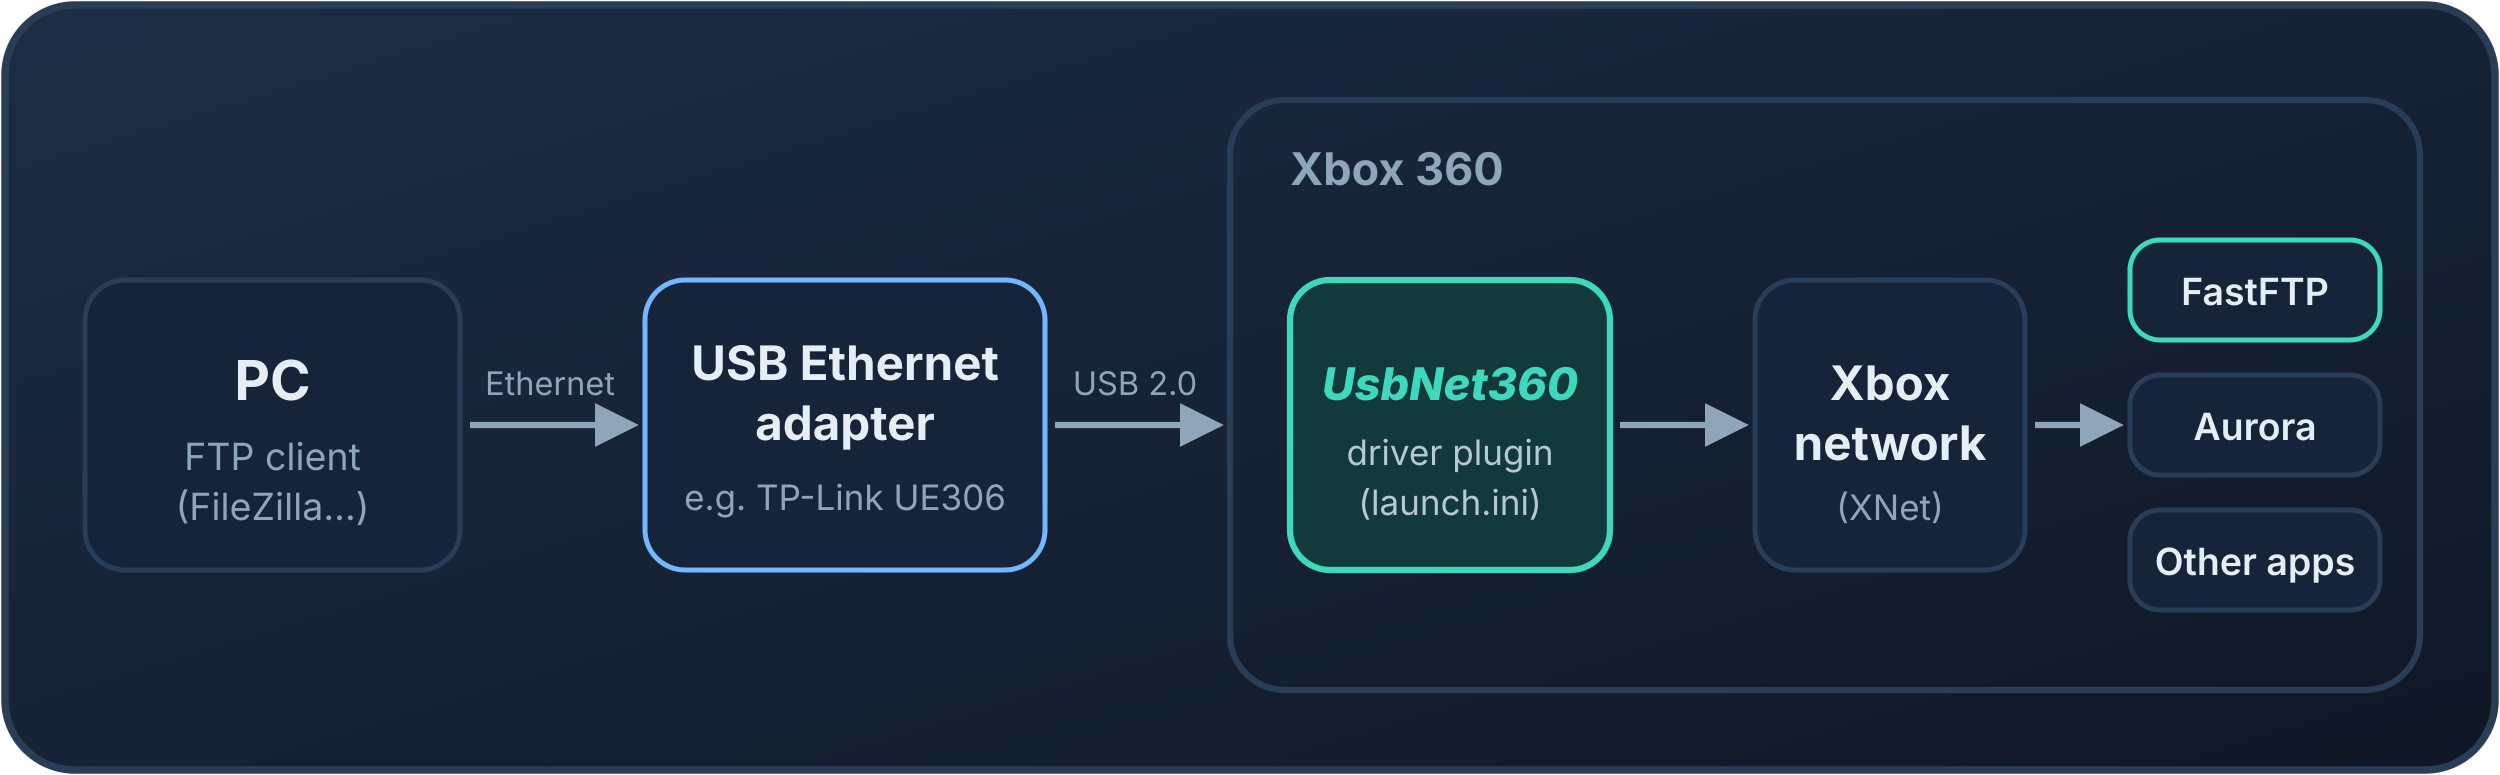
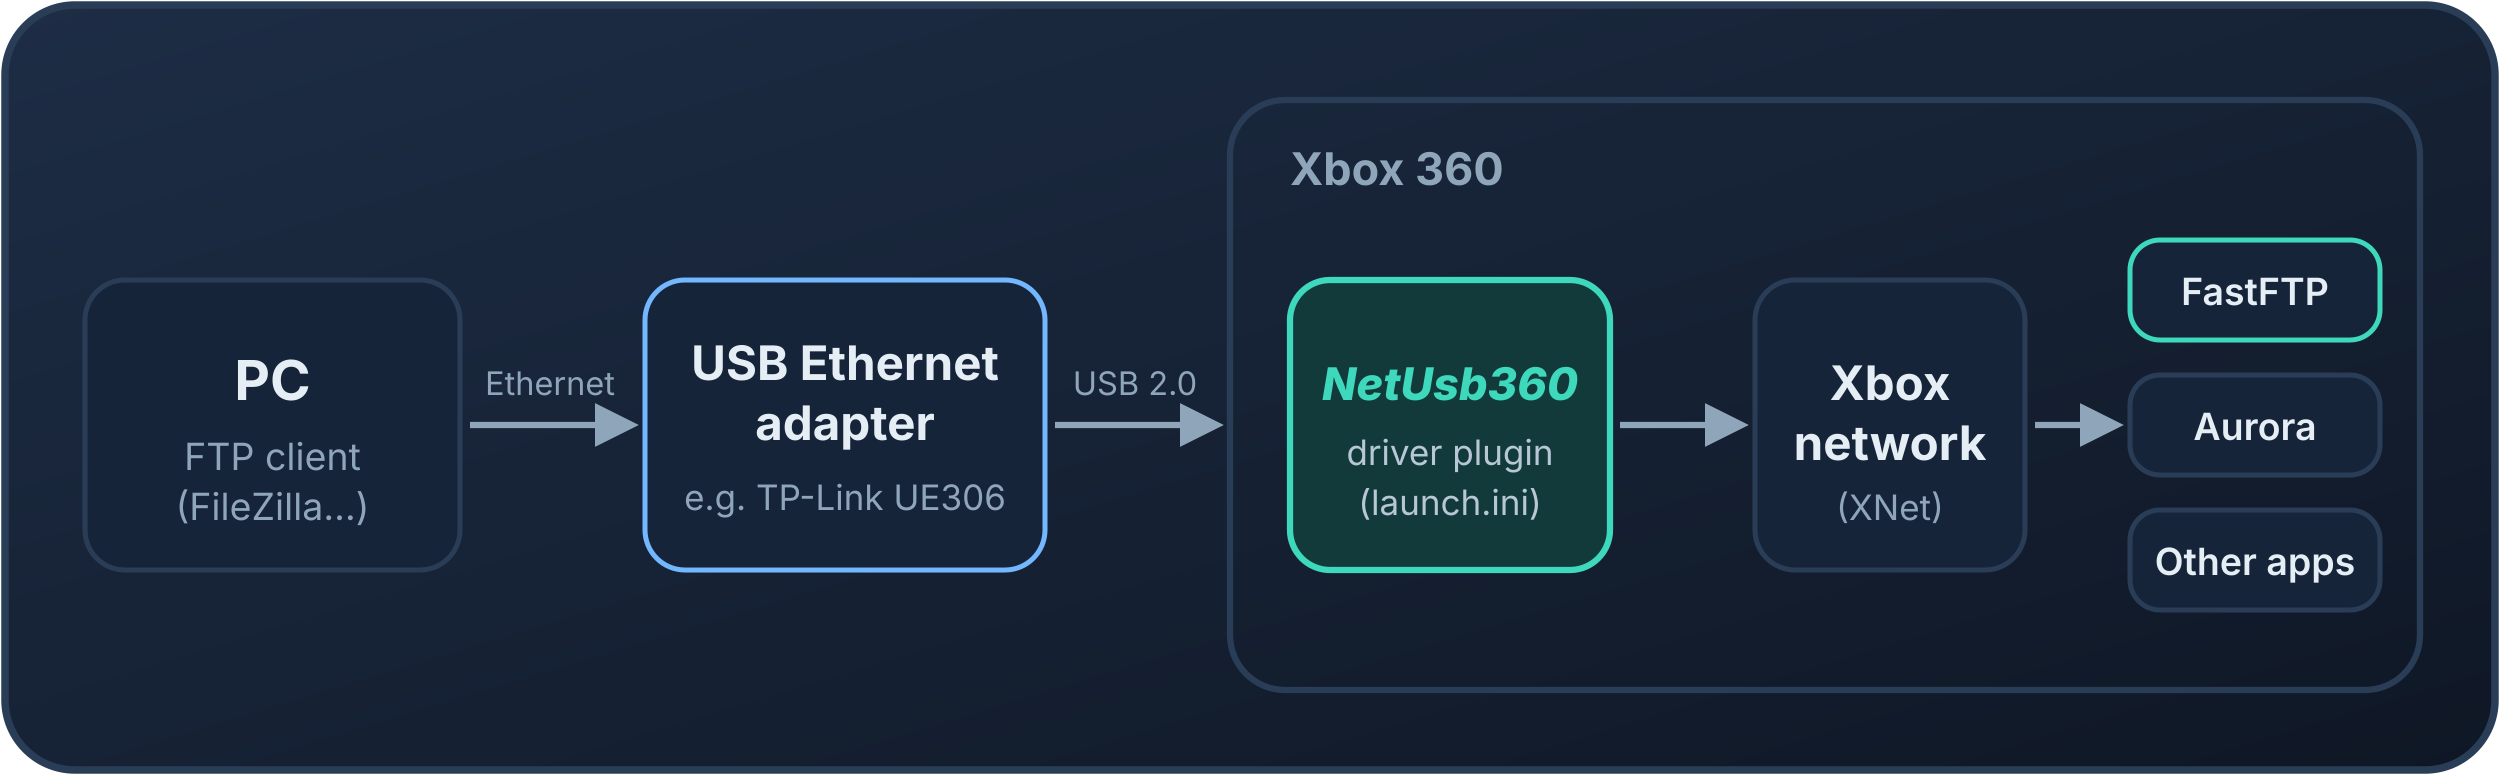
<svg xmlns="http://www.w3.org/2000/svg" viewBox="0 0 1000 310" width="1000" height="310" font-family="Inter, 'Segoe UI', Roboto, Helvetica, Arial, sans-serif">
  <defs>
    <linearGradient id="bg" x1="0" y1="0" x2="1" y2="1">
      <stop offset="0" stop-color="#1D2D45" />
      <stop offset="1" stop-color="#0F1725" />
    </linearGradient>
    <marker id="ah" viewBox="0 0 10 10" refX="8" refY="5" markerWidth="7" markerHeight="7" orient="auto">
      <path d="M0 0 L10 5 L0 10 Z" fill="#8FA6BA" />
    </marker>
  </defs>
  <rect x="2" y="2" width="996" height="306" rx="28" fill="url(#bg)" stroke="#2A3D57" stroke-width="3" />
  <rect x="34" y="112" width="150" height="116" rx="16" fill="#16243A" stroke="#2A3D57" stroke-width="2" />
  <text x="109" y="160" text-anchor="middle" font-size="22" font-weight="700" fill="#E6EEF5">PC</text>
  <text x="109" y="188" text-anchor="middle" font-size="15" fill="#8FA6BA">FTP client</text>
  <text x="109" y="208" text-anchor="middle" font-size="15" fill="#8FA6BA">(FileZilla...)</text>
  <path d="M188 170 H252" stroke="#8FA6BA" stroke-width="2.5" marker-end="url(#ah)" />
  <text x="220" y="158" text-anchor="middle" font-size="13" fill="#8FA6BA">Ethernet</text>
  <rect x="258" y="112" width="160" height="116" rx="16" fill="#16243A" stroke="#73B8FF" stroke-width="2" />
  <text x="338" y="152" text-anchor="middle" font-size="19" font-weight="700" fill="#E6EEF5">USB Ethernet</text>
  <text x="338" y="176" text-anchor="middle" font-size="19" font-weight="700" fill="#E6EEF5">adapter</text>
  <text x="338" y="204" text-anchor="middle" font-size="14" fill="#8FA6BA">e.g. TP-Link UE306</text>
  <path d="M422 170 H486" stroke="#8FA6BA" stroke-width="2.5" marker-end="url(#ah)" />
  <text x="454" y="158" text-anchor="middle" font-size="13" fill="#8FA6BA">USB 2.0</text>
  <rect x="492" y="40" width="476" height="236" rx="22" fill="none" stroke="#2A3D57" stroke-width="2.5" stroke-dasharray="0" />
  <text x="516" y="74" font-size="18" font-weight="700" fill="#8FA6BA">Xbox 360</text>
  <rect x="516" y="112" width="128" height="116" rx="16" fill="#123A3A" stroke="#3ED9BC" stroke-width="2.5" />
-   <text x="580" y="160" text-anchor="middle" font-size="18" font-weight="800" fill="#3ED9BC" font-style="italic">UsbNet360</text>
+   <text x="580" y="160" text-anchor="middle" font-size="18" font-weight="800" fill="#3ED9BC" font-style="italic">NetUsb360</text>
  <text x="580" y="186" text-anchor="middle" font-size="14" fill="#B7C7D6">driver plugin</text>
  <text x="580" y="206" text-anchor="middle" font-size="14" fill="#B7C7D6">(launch.ini)</text>
  <path d="M648 170 H696" stroke="#8FA6BA" stroke-width="2.5" marker-end="url(#ah)" />
  <rect x="702" y="112" width="108" height="116" rx="16" fill="#16243A" stroke="#2A3D57" stroke-width="2" />
  <text x="756" y="160" text-anchor="middle" font-size="19" font-weight="700" fill="#E6EEF5">Xbox</text>
  <text x="756" y="184" text-anchor="middle" font-size="19" font-weight="700" fill="#E6EEF5">network</text>
  <text x="756" y="208" text-anchor="middle" font-size="14" fill="#8FA6BA">(XNet)</text>
  <path d="M814 170 H846" stroke="#8FA6BA" stroke-width="2.5" marker-end="url(#ah)" />
  <g font-size="15" font-weight="600">
    <rect x="852" y="96" width="100" height="40" rx="12" fill="#16243A" stroke="#3ED9BC" stroke-width="2" />
    <text x="902" y="122" text-anchor="middle" fill="#E6EEF5">FastFTP</text>
    <rect x="852" y="150" width="100" height="40" rx="12" fill="#16243A" stroke="#2A3D57" stroke-width="2" />
    <text x="902" y="176" text-anchor="middle" fill="#E6EEF5">Aurora</text>
    <rect x="852" y="204" width="100" height="40" rx="12" fill="#16243A" stroke="#2A3D57" stroke-width="2" />
    <text x="902" y="230" text-anchor="middle" fill="#E6EEF5">Other apps</text>
  </g>
</svg>
